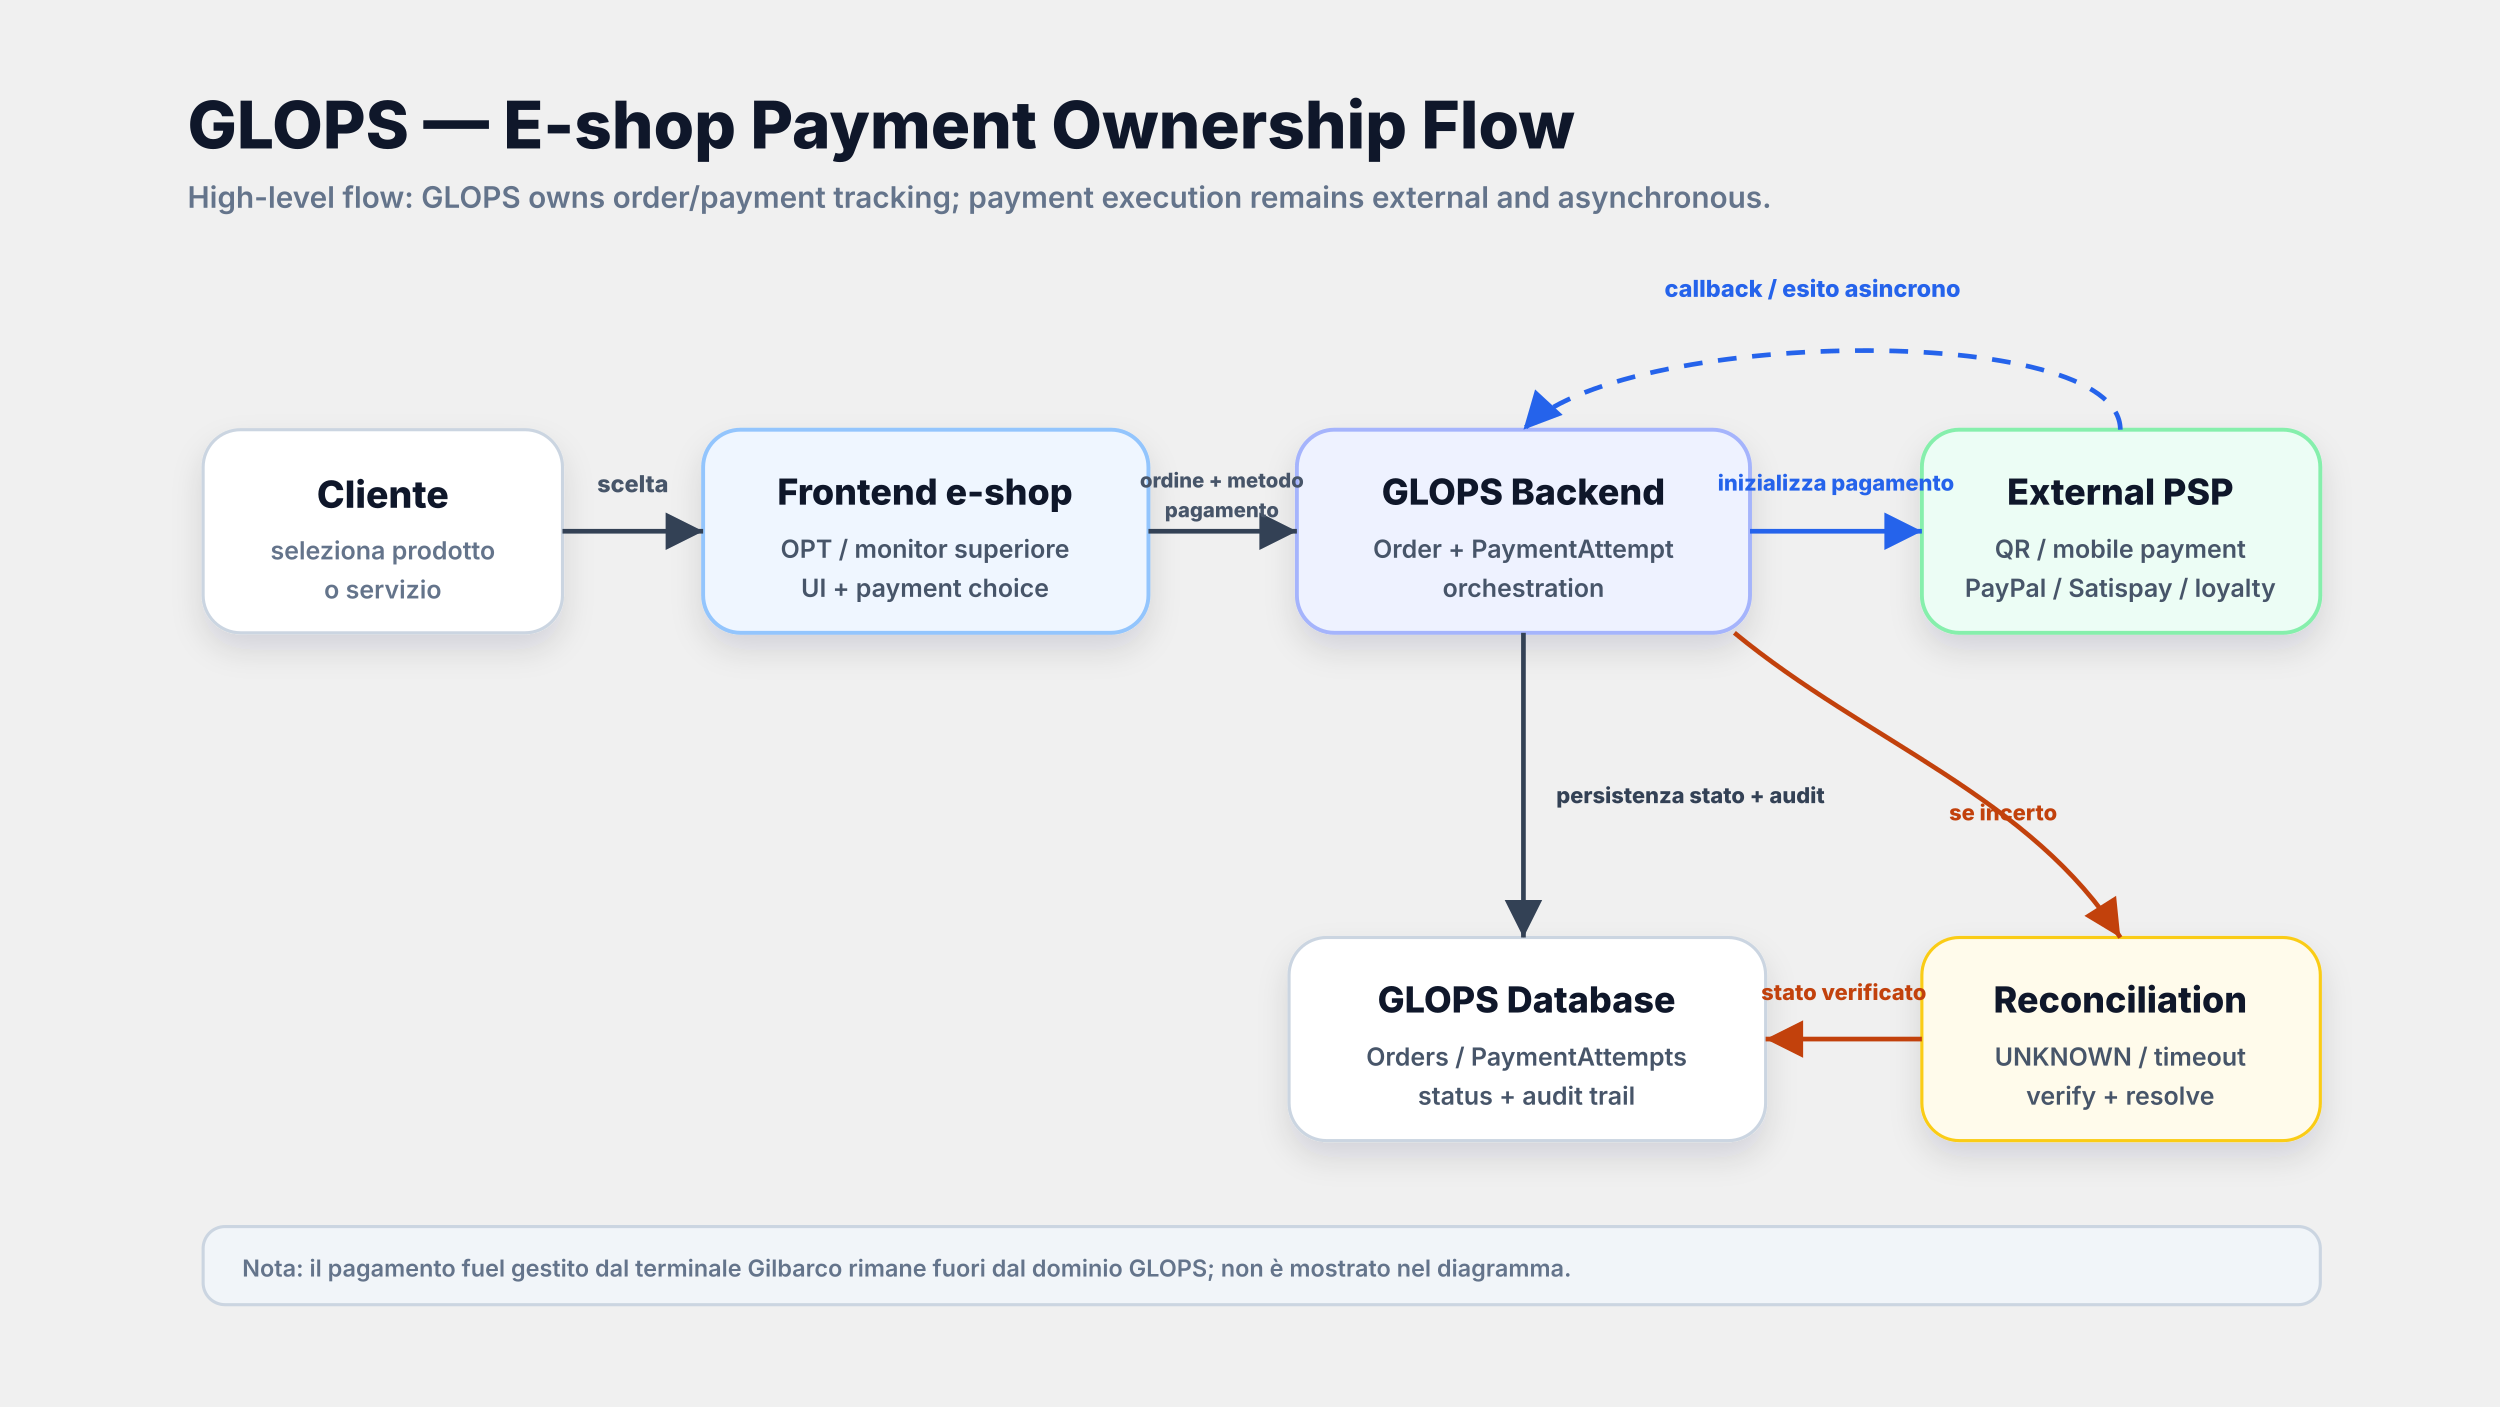
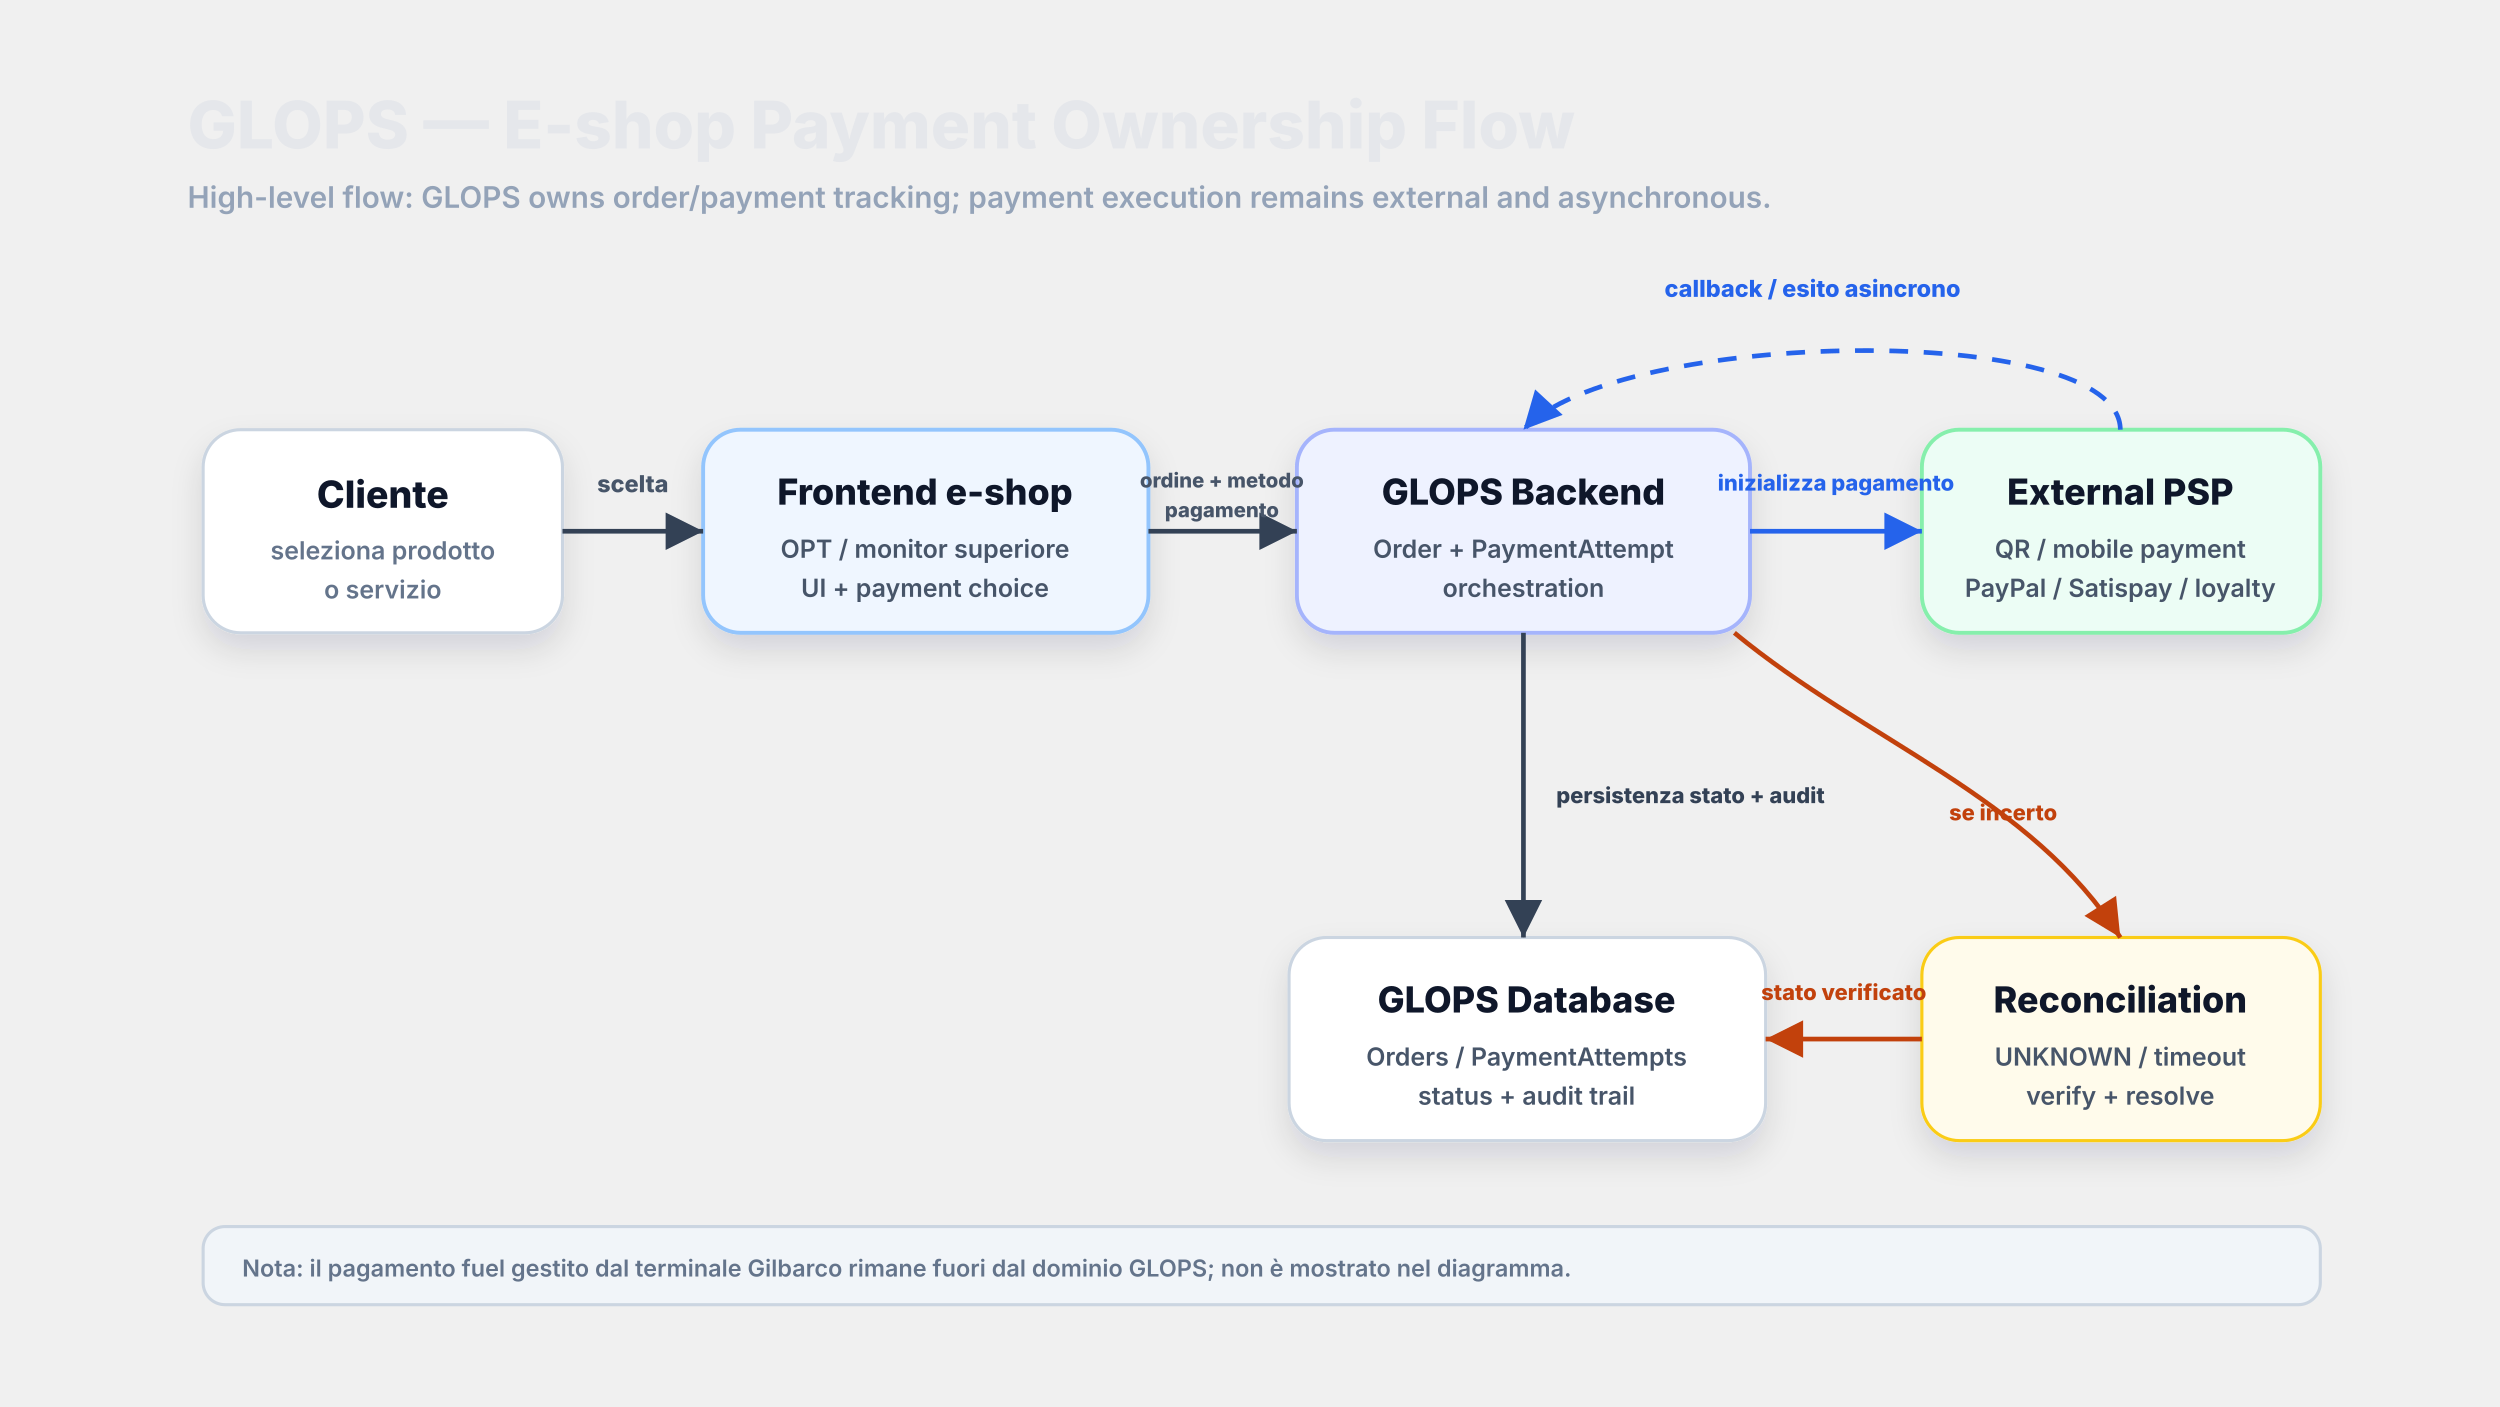
<svg xmlns="http://www.w3.org/2000/svg" width="1600" height="900" viewBox="0 0 1600 900">
  <defs>
    <filter id="shadow" x="-20%" y="-20%" width="140%" height="150%">
      <feDropShadow dx="0" dy="10" stdDeviation="10" flood-color="#0f172a" flood-opacity="0.12" />
    </filter>
    <marker id="arrowDark" markerWidth="12" markerHeight="12" refX="10" refY="6" orient="auto" markerUnits="strokeWidth">
      <path d="M2,2 L10,6 L2,10 Z" fill="#334155" />
    </marker>
    <marker id="arrowBlue" markerWidth="12" markerHeight="12" refX="10" refY="6" orient="auto" markerUnits="strokeWidth">
      <path d="M2,2 L10,6 L2,10 Z" fill="#2563eb" />
    </marker>
    <marker id="arrowOrange" markerWidth="12" markerHeight="12" refX="10" refY="6" orient="auto" markerUnits="strokeWidth">
      <path d="M2,2 L10,6 L2,10 Z" fill="#c2410c" />
    </marker>
  </defs>
-   <text x="120" y="95" font-family="Inter, Arial, sans-serif" font-size="42" font-weight="800" fill="#0f172a">GLOPS — E-shop Payment Ownership Flow</text>
-   <text x="120" y="133" font-family="Inter, Arial, sans-serif" font-size="19" font-weight="600" fill="#64748b">High-level flow: GLOPS owns order/payment tracking; payment execution remains external and asynchronous.</text>
+   <text x="120" y="95" font-family="Inter, Arial, sans-serif" font-size="42" font-weight="800" fill="#e5e7eb">GLOPS — E-shop Payment Ownership Flow</text>
+   <text x="120" y="133" font-family="Inter, Arial, sans-serif" font-size="19" font-weight="600" fill="#94a3b8">High-level flow: GLOPS owns order/payment tracking; payment execution remains external and asynchronous.</text>
  <g filter="url(#shadow)">
    <rect x="130" y="275" width="230" height="130" rx="24" fill="#ffffff" stroke="#cbd5e1" stroke-width="2" />
  </g>
  <text x="245" y="325" text-anchor="middle" font-family="Inter, Arial, sans-serif" font-size="24" font-weight="800" fill="#0f172a">Cliente</text>
  <text x="245" y="358" text-anchor="middle" font-family="Inter, Arial, sans-serif" font-size="16" font-weight="600" fill="#64748b">seleziona prodotto</text>
  <text x="245" y="383" text-anchor="middle" font-family="Inter, Arial, sans-serif" font-size="16" font-weight="600" fill="#64748b">o servizio</text>
  <g filter="url(#shadow)">
    <rect x="450" y="275" width="285" height="130" rx="24" fill="#eff6ff" stroke="#93c5fd" stroke-width="2.5" />
  </g>
  <text x="592" y="323" text-anchor="middle" font-family="Inter, Arial, sans-serif" font-size="23" font-weight="800" fill="#0f172a">Frontend e-shop</text>
  <text x="592" y="357" text-anchor="middle" font-family="Inter, Arial, sans-serif" font-size="16" font-weight="600" fill="#475569">OPT / monitor superiore</text>
  <text x="592" y="382" text-anchor="middle" font-family="Inter, Arial, sans-serif" font-size="16" font-weight="600" fill="#475569">UI + payment choice</text>
  <g filter="url(#shadow)">
    <rect x="830" y="275" width="290" height="130" rx="24" fill="#eef2ff" stroke="#a5b4fc" stroke-width="2.5" />
  </g>
  <text x="975" y="323" text-anchor="middle" font-family="Inter, Arial, sans-serif" font-size="23" font-weight="800" fill="#0f172a">GLOPS Backend</text>
  <text x="975" y="357" text-anchor="middle" font-family="Inter, Arial, sans-serif" font-size="16" font-weight="600" fill="#475569">Order + PaymentAttempt</text>
  <text x="975" y="382" text-anchor="middle" font-family="Inter, Arial, sans-serif" font-size="16" font-weight="600" fill="#475569">orchestration</text>
  <g filter="url(#shadow)">
    <rect x="1230" y="275" width="255" height="130" rx="24" fill="#ecfdf5" stroke="#86efac" stroke-width="2.5" />
  </g>
  <text x="1357" y="323" text-anchor="middle" font-family="Inter, Arial, sans-serif" font-size="23" font-weight="800" fill="#0f172a">External PSP</text>
  <text x="1357" y="357" text-anchor="middle" font-family="Inter, Arial, sans-serif" font-size="16" font-weight="600" fill="#475569">QR / mobile payment</text>
  <text x="1357" y="382" text-anchor="middle" font-family="Inter, Arial, sans-serif" font-size="16" font-weight="600" fill="#475569">PayPal / Satispay / loyalty</text>
  <g filter="url(#shadow)">
    <rect x="825" y="600" width="305" height="130" rx="24" fill="#ffffff" stroke="#cbd5e1" stroke-width="2" />
  </g>
  <text x="977" y="648" text-anchor="middle" font-family="Inter, Arial, sans-serif" font-size="23" font-weight="800" fill="#0f172a">GLOPS Database</text>
  <text x="977" y="682" text-anchor="middle" font-family="Inter, Arial, sans-serif" font-size="16" font-weight="600" fill="#475569">Orders / PaymentAttempts</text>
  <text x="977" y="707" text-anchor="middle" font-family="Inter, Arial, sans-serif" font-size="16" font-weight="600" fill="#475569">status + audit trail</text>
  <g filter="url(#shadow)">
    <rect x="1230" y="600" width="255" height="130" rx="24" fill="#fffbeb" stroke="#facc15" stroke-width="2" />
  </g>
  <text x="1357" y="648" text-anchor="middle" font-family="Inter, Arial, sans-serif" font-size="23" font-weight="800" fill="#0f172a">Reconciliation</text>
  <text x="1357" y="682" text-anchor="middle" font-family="Inter, Arial, sans-serif" font-size="16" font-weight="600" fill="#475569">UNKNOWN / timeout</text>
  <text x="1357" y="707" text-anchor="middle" font-family="Inter, Arial, sans-serif" font-size="16" font-weight="600" fill="#475569">verify + resolve</text>
  <line x1="360" y1="340" x2="450" y2="340" stroke="#334155" stroke-width="3" marker-end="url(#arrowDark)" />
  <text x="405" y="315" text-anchor="middle" font-family="Inter, Arial, sans-serif" font-size="15" font-weight="800" fill="#475569">scelta</text>
  <line x1="735" y1="340" x2="830" y2="340" stroke="#334155" stroke-width="3" marker-end="url(#arrowDark)" />
  <text x="782" y="312" text-anchor="middle" font-family="Inter, Arial, sans-serif" font-size="13" font-weight="800" fill="#475569">ordine + metodo</text>
  <text x="782" y="331" text-anchor="middle" font-family="Inter, Arial, sans-serif" font-size="13" font-weight="800" fill="#475569">pagamento</text>
  <line x1="1120" y1="340" x2="1230" y2="340" stroke="#2563eb" stroke-width="3" marker-end="url(#arrowBlue)" />
  <text x="1175" y="314" text-anchor="middle" font-family="Inter, Arial, sans-serif" font-size="14" font-weight="800" fill="#2563eb">inizializza pagamento</text>
  <path d="M1357 275 C1357 205, 1035 210, 975 275" fill="none" stroke="#2563eb" stroke-width="3" stroke-dasharray="12 10" marker-end="url(#arrowBlue)" />
  <text x="1160" y="190" text-anchor="middle" font-family="Inter, Arial, sans-serif" font-size="15" font-weight="800" fill="#2563eb">callback / esito asincrono</text>
  <line x1="975" y1="405" x2="975" y2="600" stroke="#334155" stroke-width="3" marker-end="url(#arrowDark)" />
  <text x="996" y="514" font-family="Inter, Arial, sans-serif" font-size="14" font-weight="800" fill="#334155">persistenza stato + audit</text>
  <path d="M1110 405 C1195 475, 1300 510, 1357 600" fill="none" stroke="#c2410c" stroke-width="3" marker-end="url(#arrowOrange)" />
  <text x="1282" y="525" text-anchor="middle" font-family="Inter, Arial, sans-serif" font-size="14" font-weight="800" fill="#c2410c">se incerto</text>
  <line x1="1230" y1="665" x2="1130" y2="665" stroke="#c2410c" stroke-width="3" marker-end="url(#arrowOrange)" />
  <text x="1180" y="640" text-anchor="middle" font-family="Inter, Arial, sans-serif" font-size="14" font-weight="800" fill="#c2410c">stato verificato</text>
  <rect x="130" y="785" width="1355" height="50" rx="14" fill="#f1f5f9" stroke="#cbd5e1" stroke-width="2" />
  <text x="155" y="817" font-family="Inter, Arial, sans-serif" font-size="15" font-weight="600" fill="#64748b">Nota: il pagamento fuel gestito dal terminale Gilbarco rimane fuori dal dominio GLOPS; non è mostrato nel diagramma.</text>
</svg>
